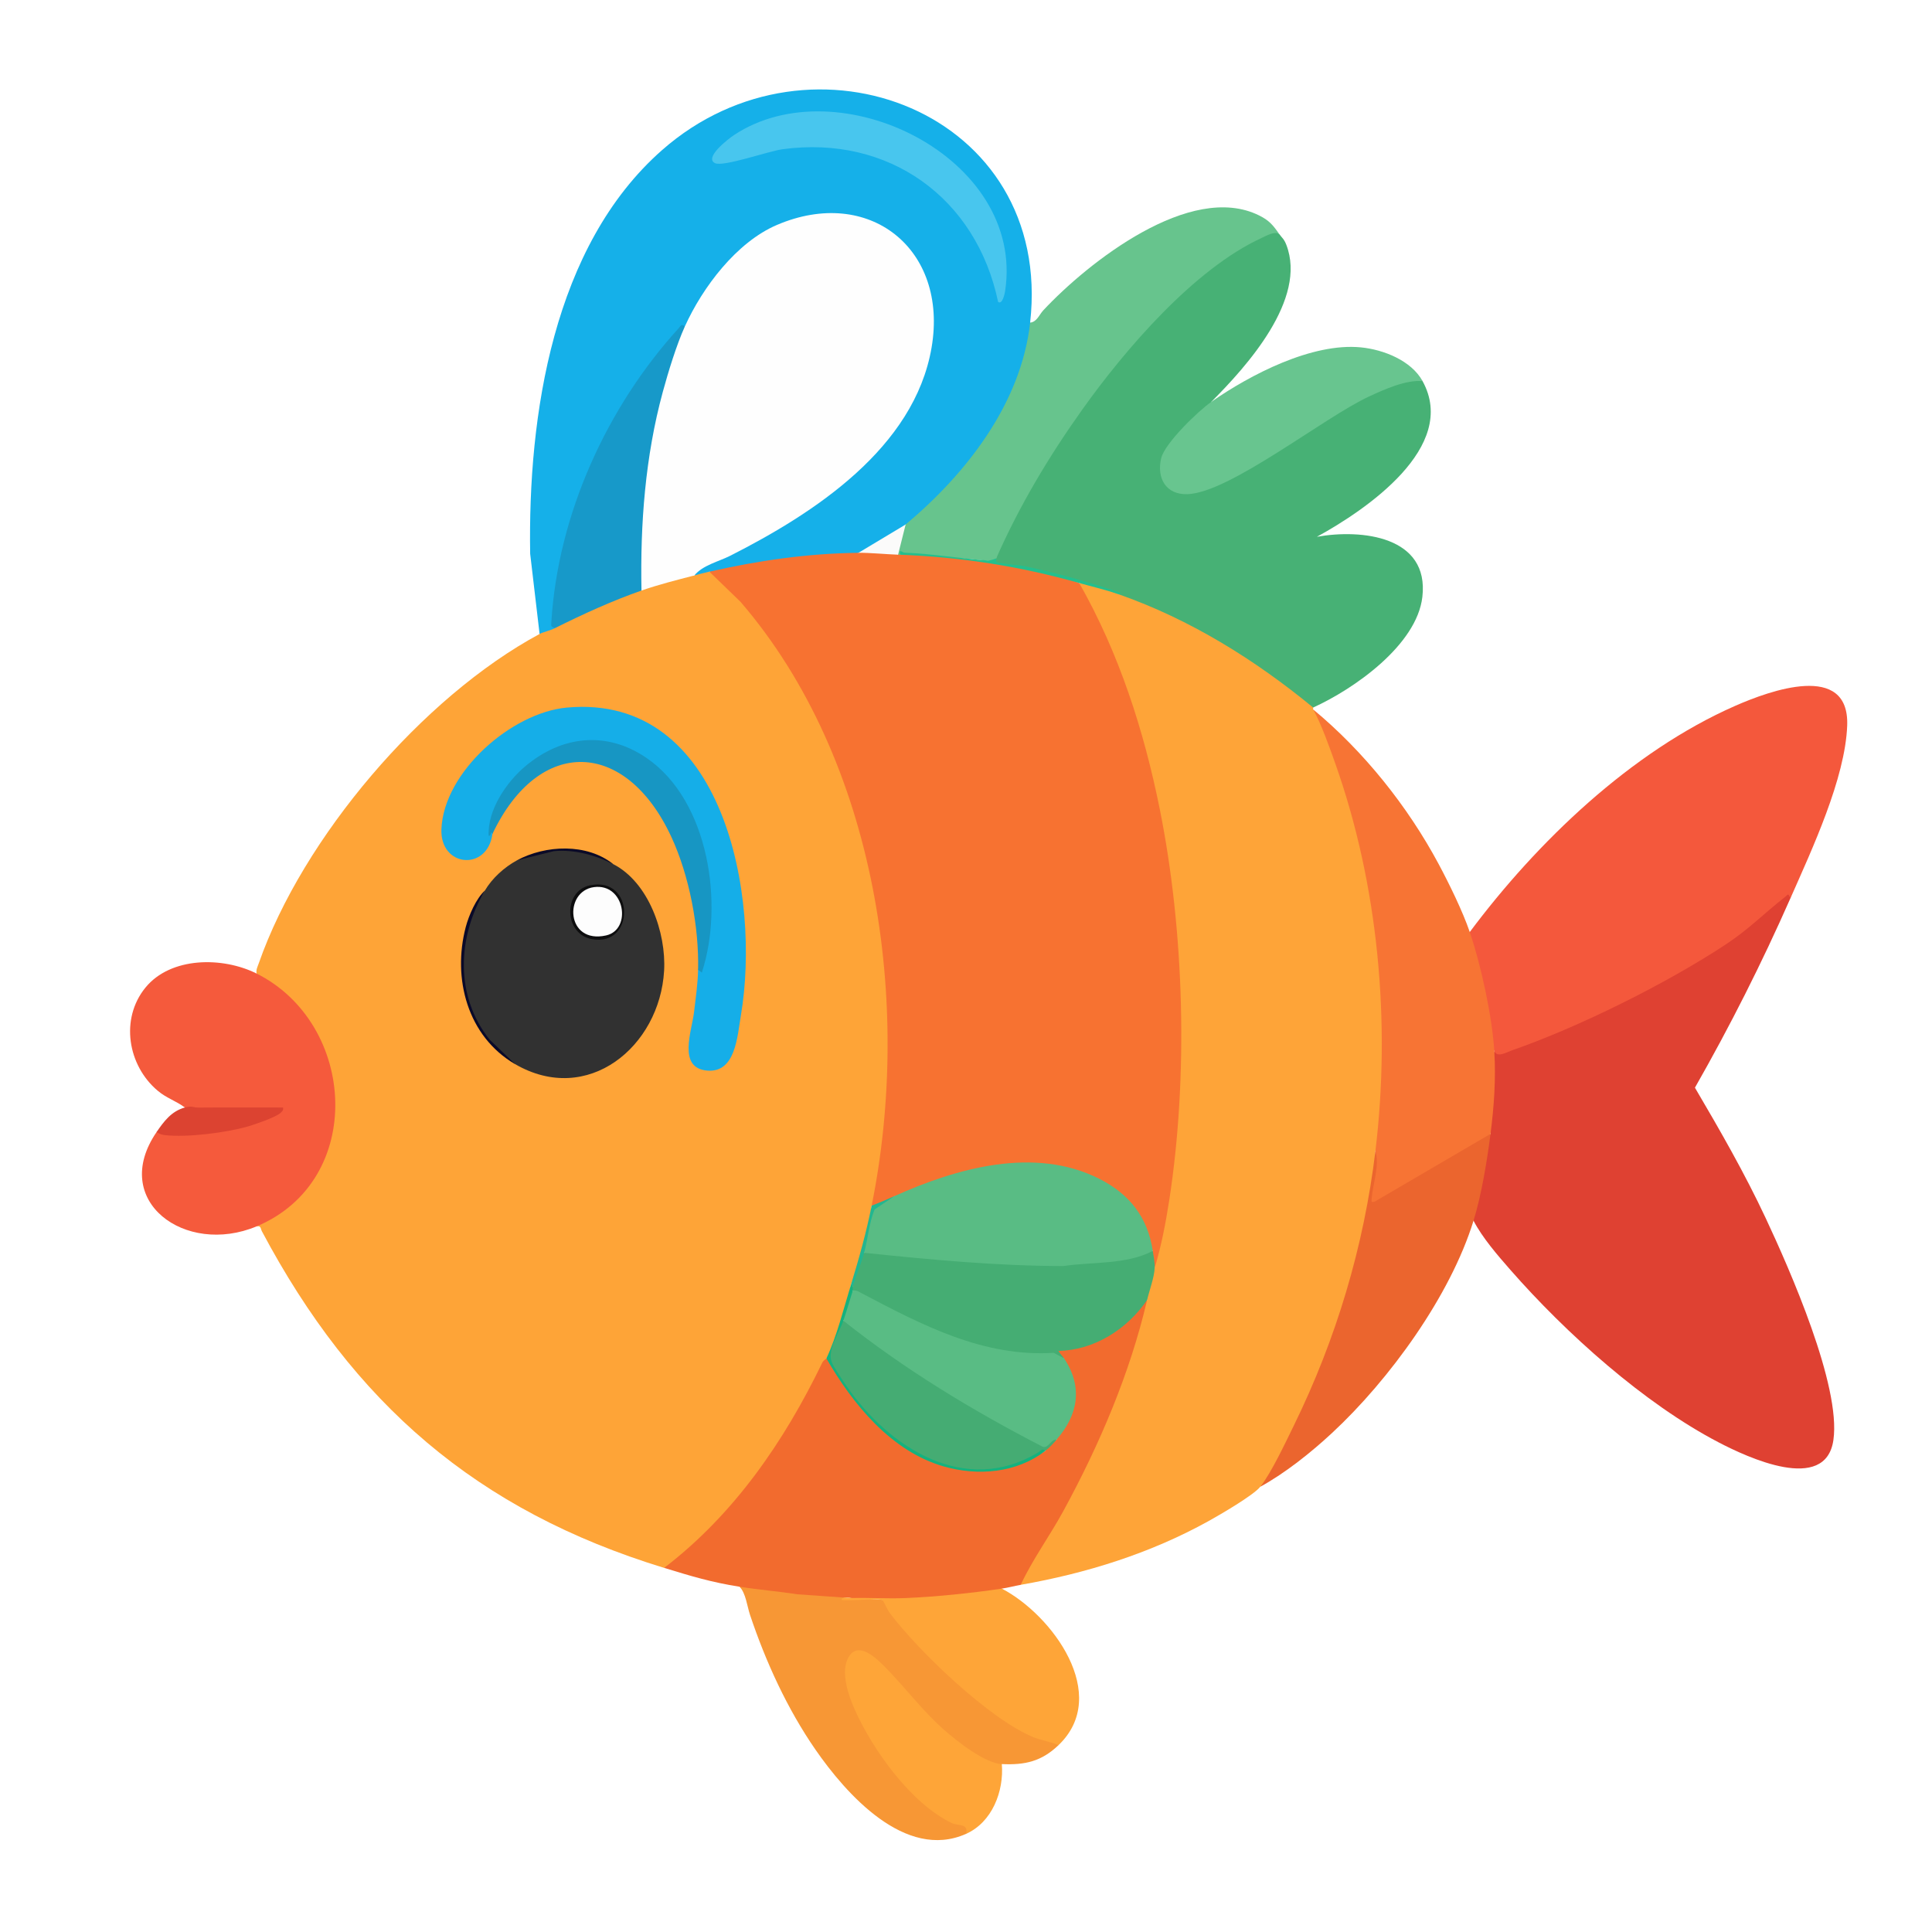
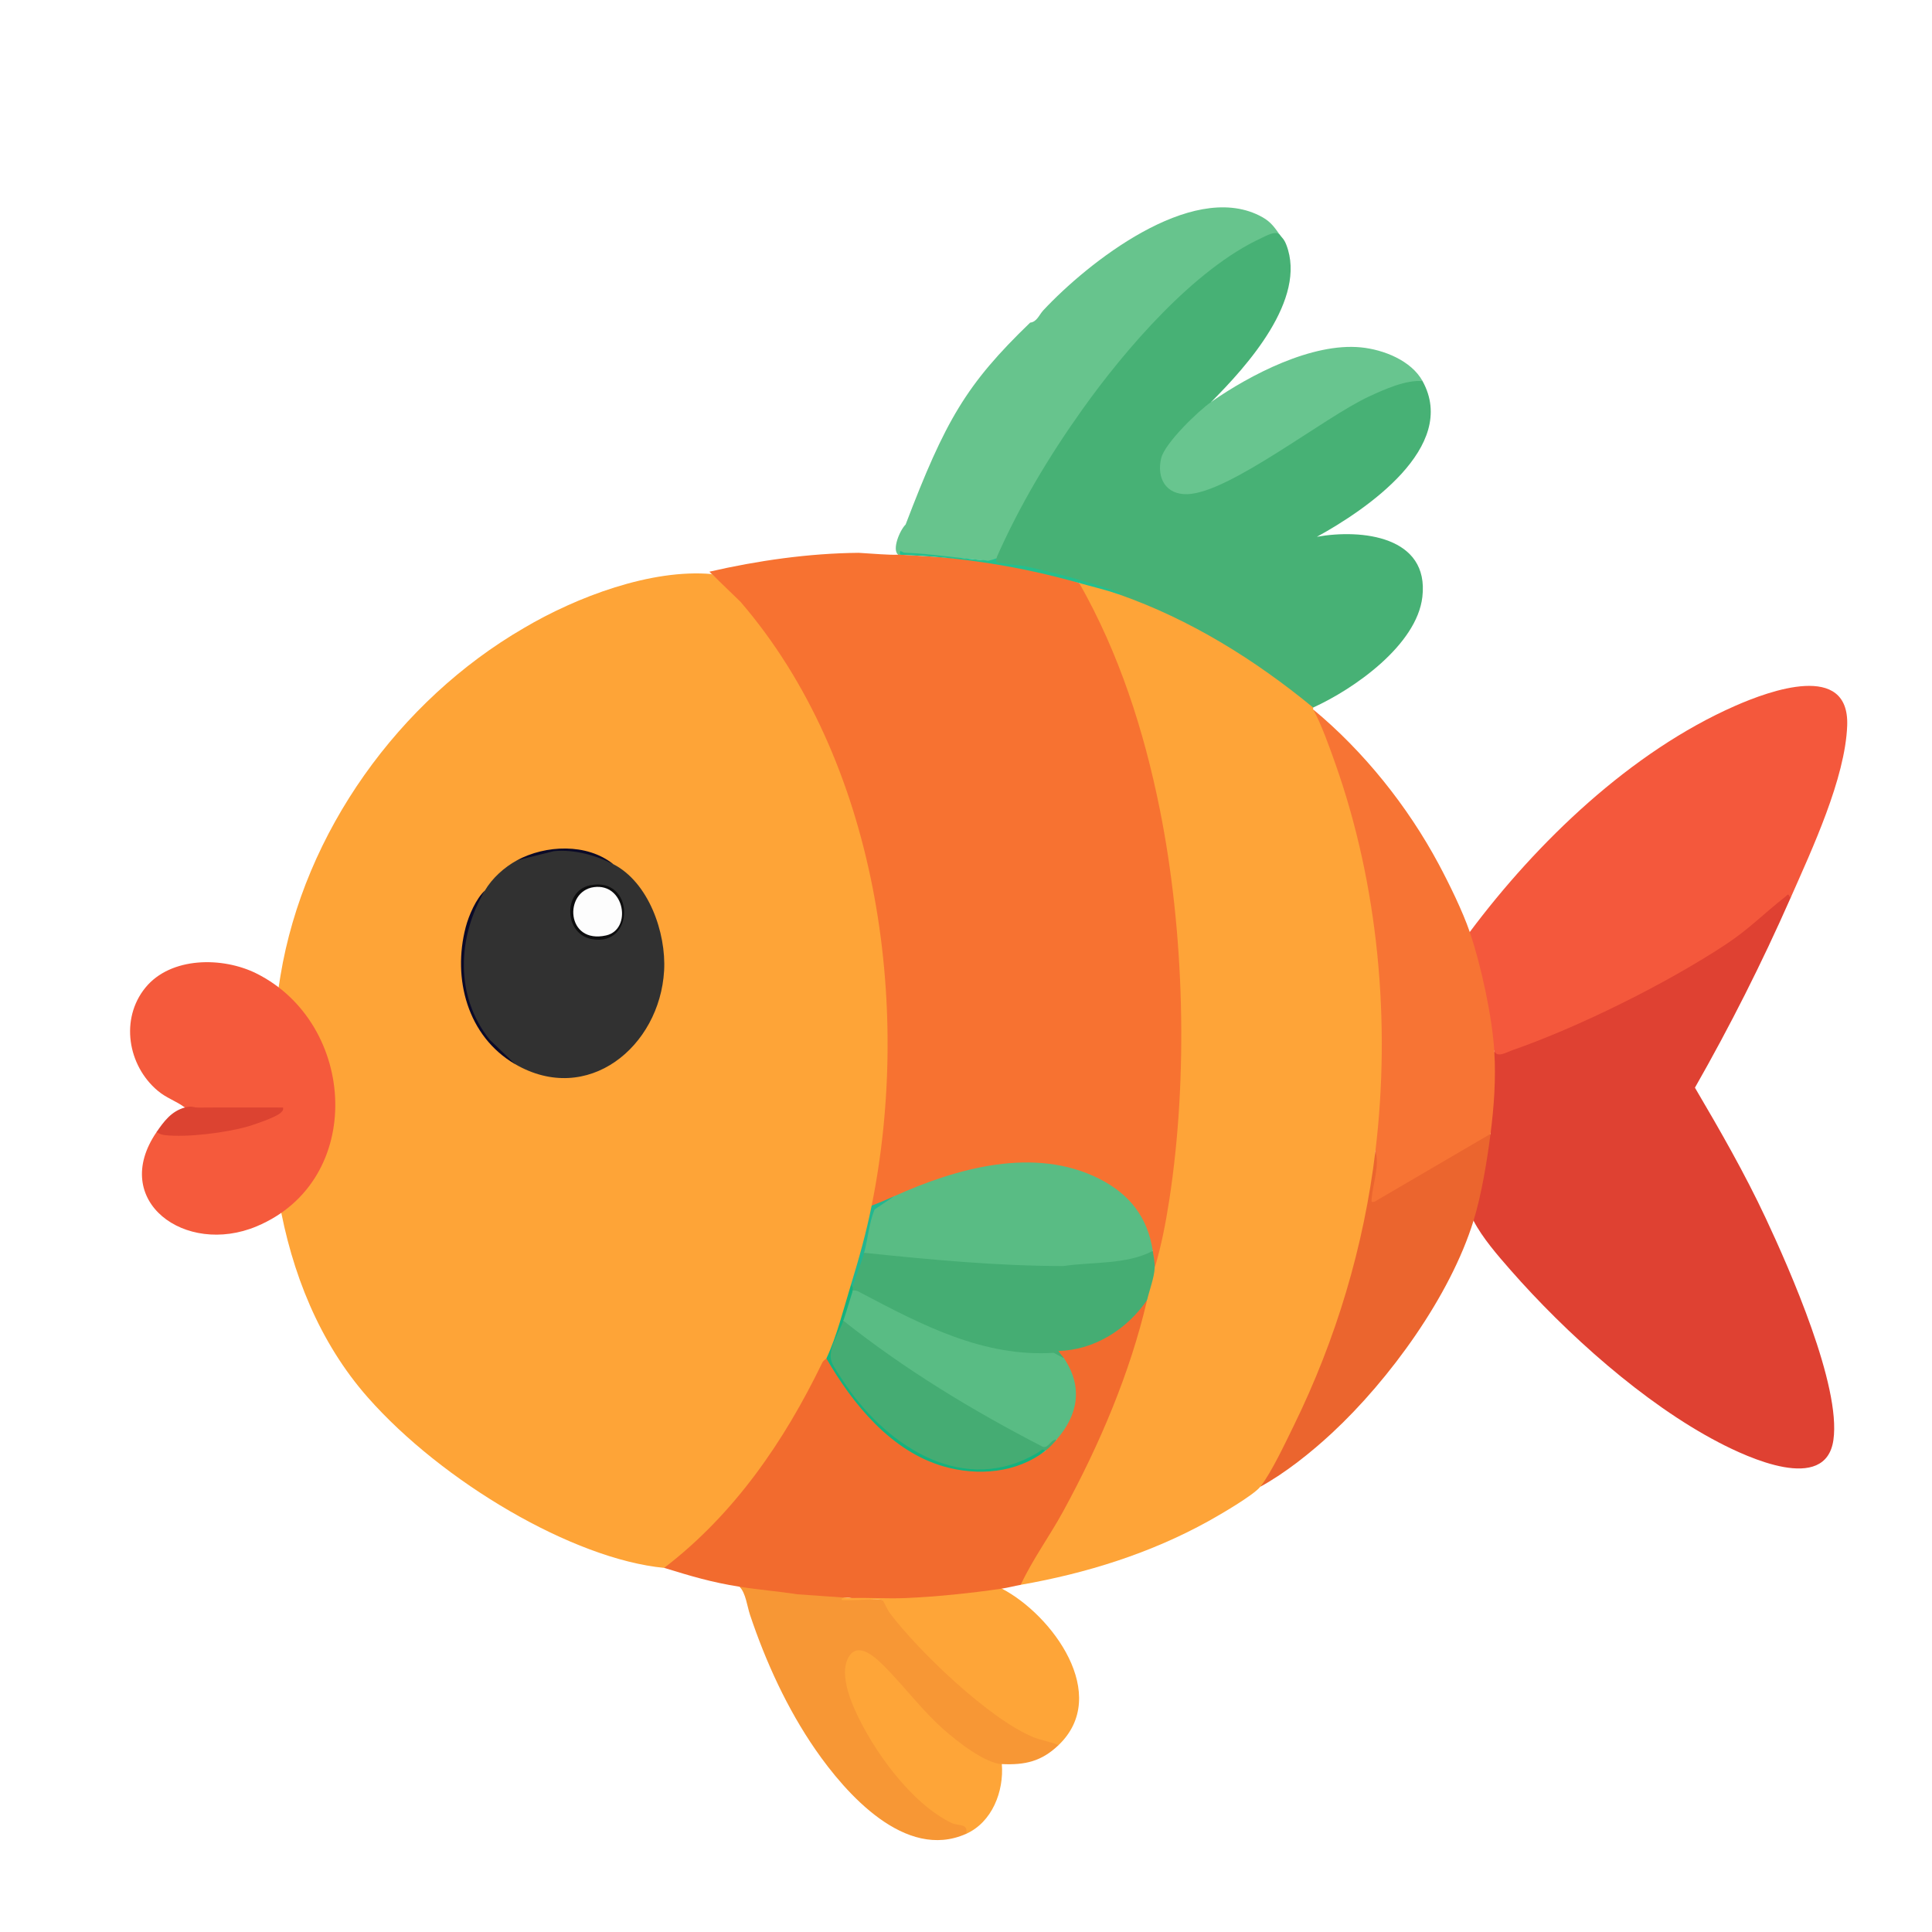
<svg xmlns="http://www.w3.org/2000/svg" id="Layer_1" version="1.1" viewBox="0 0 1024 1024">
  <defs>
    <style>
      .st0 {
        fill: #fea437;
      }

      .st1 {
        fill: #313131;
      }

      .st2 {
        fill: #f77434;
      }

      .st3 {
        fill: #0d0d0e;
      }

      .st4 {
        fill: #67c48d;
      }

      .st5 {
        fill: #68c58f;
      }

      .st6 {
        fill: #0b0a27;
      }

      .st7 {
        fill: #f79735;
      }

      .st8 {
        fill: #25bf8d;
      }

      .st9 {
        fill: #f4583c;
      }

      .st10 {
        fill: #eb652e;
      }

      .st11 {
-         fill: #fbfbfa;
+         fill: #f26b2e;
      }

      .st12 {
-         fill: #f26b2e;
+         fill: #59bc84;
      }

      .st13 {
-         fill: #48c6ee;
+         fill: #47b175;
      }

      .st14 {
-         fill: #59bc84;
+         fill: #f55a3c;
      }

      .st15 {
-         fill: #1799c9;
+         fill: #23b690;
      }

      .st16 {
-         fill: #47b175;
+         fill: #f77231;
      }

      .st17 {
-         fill: #f55a3c;
+         fill: #df4132;
      }

      .st18 {
-         fill: #15aee8;
+         fill: #fea438;
      }

      .st19 {
-         fill: #23b690;
+         fill: #fea538;
      }

      .st20 {
-         fill: #f77231;
+         fill: #45ac73;
      }

      .st21 {
-         fill: #df4132;
+         fill: #15b27e;
      }

      .st22 {
-         fill: #fea438;
+         fill: #0a0928;
      }

      .st23 {
-         fill: #fea538;
+         fill: #dc4331;
      }

      .st24 {
-         fill: #45ac73;
+         fill: #fdfdfd;
      }

      .st25 {
-         fill: #fefefe;
-       }
- 
-       .st26 {
-         fill: #15b27e;
-       }
- 
-       .st27 {
-         fill: #0a0928;
-       }
- 
-       .st28 {
-         fill: #1796c3;
-       }
- 
-       .st29 {
-         fill: #dc4331;
-       }
- 
-       .st30 {
-         fill: #fdfdfd;
-       }
- 
-       .st31 {
-         fill: #15b0e9;
-       }
- 
-       .st32 {
        fill: #45ad73;
      }
    </style>
  </defs>
-   <path class="st0" d="M376,303l3.08.37c85.36,81.3,106.08,216,86.1,329.76-.18,1.03-.71,2-1.25,3.01s-1.22,1.95-1.93,2.87c-1.65,14.15-5.3,28.8-11,42-2.4,11.69-6.41,26.85-11.49,37.78-.24.53-.83.89-1.51,1.22l.56,2.12c-20.13,40.09-45.15,78.11-80.62,106.76-.76.62-1.74.98-2.75,1.34s-2.1.59-3.18.78c-99.32-30.36-164.81-87.33-213.18-178.37-.75-1.4-.4-3.16-2.82-2.63l2.14-3.14c52.36-24.83,47.78-100.91-.36-127.66l-1.78-3.2c-.4-2.03.49-3.57,1.12-5.37,23.29-66.64,86.71-141.14,148.88-174.63.35-3.65,5.49-4.72,8-3,.48-.81.99-1.6,1.6-2.29,3.3-3.73,36.71-18.34,41.63-18.14.93.04,1.85.22,2.77.43,6.94-5.81,19.01-9,28-8,3.1-2.59,5.76-3.26,8-2Z" />
-   <path class="st22" d="M593,315c1.18-.13,2.35-.22,3.52-.16s2.26.15,3.28.51c30.86,10.81,67.48,32.86,92.43,54.02.82.7,1.47,1.6,2.1,2.55s1.17,2.01,1.66,3.08c.15.24-.14.74,0,1,9.63,12.23,15.48,31.1,19.7,46.67,10.34,38.09,16.85,73.33,18.33,112.91.75,20.1,1.51,47.5-2.19,66.9-.51,2.67-1.51,5.16-2.85,7.51-.73,13.4-2.16,26.89-4.62,40.01-8.63,46.08-28.38,92.17-50.12,132.2l-6.26,5.79c-3.48,4.46-21.38,14.87-27.33,18.17-30.88,17.14-64.93,27.75-99.67,33.83-.41-1.53-.42-3.05,0-4.57,25.99-42.62,49.82-87.84,62.58-136.96l4.42-9.47-1.58-1.94,3.48-13.87,2.1-1.19.68-9.86c16.84-81.98,15.28-171.39-4.41-253.11-8.31-34.47-19.69-61.28-34.68-93.04-1.03-2.18-1.34-4.62-1.59-7,7.04.46,14.57,2.99,21,6Z" />
-   <path class="st21" d="M949,476c-15.17,34.39-32.03,67.82-50.65,100.49,13.29,22.58,26.38,45.39,37.51,69.15,12.75,27.21,40,88.93,35.88,117.6s-45.81,9.07-60.76,1.28c-39.66-20.65-81.09-57.94-110.49-91.51-6.84-7.81-14.77-16.95-19.49-26.01l-.97-3.78c3.53-12.81,5.74-25.97,7.54-39.12l2.43-3.1c-1.28-6.98-1.27-14.31.05-22.01-.47-7.75.18-15.08,1.95-21.99,10.19-1.55,21.86-6.65,31.84-11.08,44.04-19.54,87.19-40.52,122.54-73.19,3.19-.78,3.16.48,2.63,3.27Z" />
-   <path class="st31" d="M546,171c.43.72.82,1.45,1.07,2.23s.46,1.47.37,2.14c-5.03,38.61-33.8,77.12-63.09,101.55-.51.42-1.21.62-1.96.8s-1.58.25-2.4.28c-5.44,7.25-16.17,12.93-25,15l-3.27,1.38c-24.2,1.64-48.35,5.03-72.23,9.19l-3.5-.58c-2.77.63-5.28,1.3-8,2-.96-2.18.18-4.02,3.41-5.5,51.91-23.11,123.82-66.99,121.48-132.15-1.09-30.57-23.31-53.68-54.44-52.36-34.68,1.46-58.01,27.02-72.5,56.43l-2.95,1.59c-38.54,41.95-66.18,100.54-69,160-2.61,1.31-6.13,1.99-8,3l-4.99-42.51c-1.21-73.27,12.08-163.11,69.98-214,79.29-69.69,207.57-19.85,195.01,91.51Z" />
-   <path class="st16" d="M678,124c1.52,2.17,2.52,2.51,3.77,5.73,11.17,28.84-20.93,64.43-39.77,83.27l.02,2.46c-7.76,6.61-16.65,14.28-22.17,22.95-10.72,16.83,6.3,27.29,21.81,18.43,23.94-11.99,47.02-25.62,69.24-40.88,12.46-7.18,25.93-14.84,40.49-15.92l2.6,1.97c19.24,34.93-30.19,68.35-56.01,82.5,23.73-4.24,59.65-.3,55.9,31.89-2.97,25.5-36.27,48.82-57.89,58.61-30.74-25.3-65.22-46.77-103-60-20.08-7.76-43.24-13.14-64.66-16.43-2.77-.6-2.92-1.34-.34-2.57.05-2.54.24-5.11,1.18-7.49,12.42-31.28,37.69-67.21,58.74-93.65,23-28.9,52.53-60.22,87.25-73.1l2.82,2.25Z" />
-   <path class="st9" d="M949,476c-1.47-2.83-1.19-1.92-3-.5-10.89,8.5-18.86,16.84-31.08,24.92-31.43,20.78-78.06,43.97-113.67,56.33-2.78.96-7.8,4.1-9.24.25l-2.19-2.58c-1.86-19.38-6.06-38.61-11.84-57.19l1.03-3.24c35.65-47.73,85.43-95.59,140.64-119.86,18.27-8.03,60.61-23.55,59.4,10.4-1,28.01-18.72,65.78-30.04,91.46Z" />
-   <path class="st12" d="M541,840c-3.29.58-6.75,1.52-10,2-1.01.67-2.04,1.3-3.13,1.8s-2.14.96-3.24,1.12c-17.08,2.52-37.63,4.97-54.68,4.21-.72-.03-1.41-.68-2.1-1.49-5.67-.05-11.29-.26-16.85-.63-3.08-.73-4.86-.19-5.34,1.63-16.08-.99-32.41-2.39-48.86-4.9-.84-.13-1.64-.56-2.45-1.02s-1.6-1.07-2.34-1.71c-15.1-2.4-25.65-5.61-40-10,37.1-28.38,63.62-67,83.8-108.74.61-1.26,2.1-2.05,2.2-2.26l1.61.89c21.39,41.76,69.18,76.67,114.39,48.11.91-2.12,2.91-4.12,6-6l-.05-3.05c9.06-10.66,11.25-24.77,3.62-36.88l.42-3.07c-4.53-2.88-5.23-4.87-2.1-5.96,17.34-.9,32.81-10.41,43.04-24.19l3.05-.85c-9.06,38.89-25.38,77.04-44.48,112.02-7.2,13.19-16.2,25.43-22.52,38.98Z" />
-   <path class="st17" d="M136,516c53.16,26.61,58.03,109.7,0,134-37.81,15.83-78.02-13.49-53-50l2.25-1c20.4,2.61,43.42-1.14,61.66-10.26-13.94.38-27.95.37-41.88.3-2.27-.01-5.67-.24-7.03-2.04-4.8-3.57-9.73-4.92-14.52-8.98-15.8-13.37-19.87-37.98-6.45-54.5s41-16.52,58.98-7.52Z" />
-   <path class="st2" d="M779,494c5.95,17.46,11.87,44.68,13,63,.91,14.87-.12,29.38-2,44l-1.65,3.24c-19.7,11.62-39.46,23.15-59.25,34.6-1.58.34-2.79.12-3.25-1.44,1.88-9.08,2.93-18.21,3.16-27.39,8.17-68.03,1.63-140.62-21.25-205.25-2.94-8.32-7.56-21.32-11.75-28.75,26.76,22.15,50.08,51.28,66.52,81.98,5.52,10.31,12.76,25.1,16.48,36.02Z" />
-   <path class="st4" d="M678,124c-2.53-1.6-6.88,1-9.36,2.14-35.8,16.46-72.43,59.23-95.03,90.97-17.6,24.71-33.39,51.07-45.61,78.89l-.15,1.68c-16.97-1.88-33.92-3.11-50.85-3.68-.19.89-.52.85-1,0-3.31-2.8.85-12.85,4-16,32.12-26.92,61.16-64.02,66-107,3.62-.4,4.77-4.17,6.97-6.53,23.66-25.33,78.01-68.26,114.35-50.3,5.43,2.68,7.45,5.21,10.67,9.83Z" />
-   <path class="st7" d="M451,847c5.76.17,12.14.54,19.15,1.12,6.88,12.49,18.22,23.75,28.65,33.72,17.49,16.72,37.48,34.87,61.3,40.62l.9,2.54c-8.98,8.57-17.66,10.57-30,10-1.69,2.23-4.66,2.05-8.89-.55-19.91-11.71-37.17-27.29-51.78-46.75-15.91-19.64-25.26-9.94-18.13,10.83,8.45,24.6,30.16,53.83,53.39,66.04,4.48.66,11.84,2.62,6.41,7.43-32.19,14.32-63.61-21.26-79.81-44.69-14.94-21.6-26.31-46.47-34.65-71.35-1.56-4.67-2.23-11.5-5.54-14.96,10.11,1.61,20.38,2.41,30.5,4l28.5,2Z" />
-   <path class="st10" d="M790,601c-1.84,14.32-4.76,32.28-9,46-12.32,39.91-44.58,84.28-74.99,112.51-11.17,10.37-24.76,21.22-38.01,28.49,5.97-7.64,13.37-23.48,17.86-32.64,22.35-45.66,37.06-94.77,43.14-145.36,2.38,7.79-1.43,17.47-2.02,25.5-.11,1.56-.16,1.72,1.49,1.47l61.53-35.98Z" />
-   <path class="st23" d="M531,842c26.72,13.94,57.92,56.36,30,83-4.23-1.96-8.96-2.47-13.26-4.24-23.34-9.57-60.77-45.43-76.15-65.85-1.18-1.56-3.42-6.54-3.75-6.75-2.09-1.31-18.01.65-21.84-.17-.06-1.81,3.73-.96,4.99-.99,9.79-.26,19.7.43,29.49-.01,16.66-.76,34.03-2.56,50.51-4.99Z" />
-   <path class="st5" d="M754,202c-8.84-.77-20.2,4.36-28.36,8.14-23.91,11.07-73.96,51.12-96.3,51.78-11.43.34-16.36-8.52-13.91-18.99,1.87-8.02,19.8-25.22,26.57-29.93,20.78-14.47,53.46-31.46,79.38-28.88,11.93,1.19,26.6,6.95,32.62,17.88Z" />
-   <path class="st23" d="M512,972c1.42-5.8-3.99-4.02-7.69-5.81-21.47-10.37-41.61-38.54-51.17-59.83-3.37-7.52-7.93-20.35-3.36-28.08,5.22-8.82,14.9.83,19.24,5.2,10.68,10.76,19.81,23.25,31.5,33.5,7.11,6.23,21.61,17.62,30.47,18.03,1.17,14.39-5.12,30.83-19,37Z" />
-   <path class="st29" d="M98,587c3.95-1.07,4.16.08,7.46.04,14.84-.15,29.7.01,44.53-.04.33,1.55-.47,2.1-1.48,3.01-2.35,2.12-13.45,5.98-17,7-11.57,3.34-32.38,5.99-44.2,4.62-1.79-.21-2.84-.7-4.32-1.63,3.85-5.61,7.88-11.08,15-13Z" />
-   <path class="st20" d="M455,293c6.19-2.11,16-3.09,21,1,.33.01.67-.01,1,0,15.37-.16,31.08,1.49,46.34,3.71,16.18,2.35,33.25,5.23,48.66,11.29,21.08,37.07,34.28,78.03,42.69,119.81,13.06,64.91,15.17,141.92,5.02,207.4-1.87,12.03-4.18,24.18-7.71,35.79-2.82-1.09-3.64-7.41-1-9l-2.46-2.45c-15.3-56.82-89.41-46.24-130.81-26.01l-3.73-.53c-4.02,2.94-8.02,4.61-12,5,21.58-106.73,2.98-235.81-69.49-320.01l-16.51-15.99c25.7-5.9,52.57-9.75,79-10Z" />
-   <path class="st25" d="M368,305c-9.29,2.41-18.96,4.85-28,8-.53-1.08-1.03-2.17-1.39-3.3s-.69-2.22-.7-3.32c-.28-23.33,1.27-46.76,5.06-69.78,1.96-11.93,10.65-53.64,18.44-62.95.32-.39.92-.55,1.59-.65,9.38-20.75,27.38-44.62,48.74-53.76,48.87-20.92,90.99,12.73,82.01,65.01-9.14,53.21-62.31,87.81-106.7,110.3-6.15,3.12-14.58,4.98-19.04,10.46Z" />
+   <path class="st0" d="M389.96,315.01c61.04,21.16,66,80.97,80.06,144.97,19.79,88.59,9.99,203.43-34.35,282.39-28.81,51.5-25.01,93.21-83.66,88.64-48.25-4.63-117.67-45.63-157.07-90.35-51.24-58.16-59.12-147.27-46.3-223.41,12.55-76.32,63.04-146.05,128.9-184.3,28.07-16.64,67.8-31.56,99.77-28.67l12.64,10.72Z" />
+   <path class="st18" d="M593,315c1.18-.13,2.35-.22,3.52-.16s2.26.15,3.28.51c30.86,10.81,67.48,32.86,92.43,54.02.82.7,1.47,1.6,2.1,2.55s1.17,2.01,1.66,3.08c.15.24-.14.74,0,1,9.63,12.23,15.48,31.1,19.7,46.67,10.34,38.09,16.85,73.33,18.33,112.91.75,20.1,1.51,47.5-2.19,66.9-.51,2.67-1.51,5.16-2.85,7.51-.73,13.4-2.16,26.89-4.62,40.01-8.63,46.08-28.38,92.17-50.12,132.2l-6.26,5.79c-3.48,4.46-21.38,14.87-27.33,18.17-30.88,17.14-64.93,27.75-99.67,33.83-.41-1.53-.42-3.05,0-4.57,25.99-42.62,49.82-87.84,62.58-136.96l4.42-9.47-1.58-1.94,3.48-13.87,2.1-1.19.68-9.86c16.84-81.98,15.28-171.39-4.41-253.11-8.31-34.47-19.69-61.28-34.68-93.04-1.03-2.18-1.34-4.62-1.59-7,7.04.46,14.57,2.99,21,6l.02.02Z" />
+   <path class="st17" d="M949,476c-15.17,34.39-32.03,67.82-50.65,100.49,13.29,22.58,26.38,45.39,37.51,69.15,12.75,27.21,40,88.93,35.88,117.6s-45.81,9.07-60.76,1.28c-39.66-20.65-81.09-57.94-110.49-91.51-6.84-7.81-14.77-16.95-19.49-26.01l-.97-3.78c3.53-12.81,5.74-25.97,7.54-39.12l2.43-3.1c-1.28-6.98-1.27-14.31.05-22.01-.47-7.75.18-15.08,1.95-21.99,10.19-1.55,21.86-6.65,31.84-11.08,44.04-19.54,87.19-40.52,122.54-73.19,3.19-.78,3.16.48,2.63,3.27h-.01Z" />
+   <path class="st13" d="M678,124c1.52,2.17,2.52,2.51,3.77,5.73,11.17,28.84-20.93,64.43-39.77,83.27l.02,2.46c-7.76,6.61-16.65,14.28-22.17,22.95-10.72,16.83,6.3,27.29,21.81,18.43,23.94-11.99,47.02-25.62,69.24-40.88,12.46-7.18,25.93-14.84,40.49-15.92l2.6,1.97c19.24,34.93-30.19,68.35-56.01,82.5,23.73-4.24,59.65-.3,55.9,31.89-2.97,25.5-36.27,48.82-57.89,58.61-30.74-25.3-65.22-46.77-103-60-20.08-7.76-43.24-13.14-64.66-16.43-2.77-.6-2.92-1.34-.34-2.57.05-2.54.24-5.11,1.18-7.49,12.42-31.28,37.69-67.21,58.74-93.65,23-28.9,52.53-60.22,87.25-73.1l2.82,2.25.02-.02Z" />
+   <path class="st9" d="M949,476c-1.47-2.83-1.19-1.92-3-.5-10.89,8.5-18.86,16.84-31.08,24.92-31.43,20.78-78.06,43.97-113.67,56.33-2.78.96-7.8,4.1-9.24.25l-2.19-2.58c-1.86-19.38-6.06-38.61-11.84-57.19l1.03-3.24c35.65-47.73,85.43-95.59,140.64-119.86,18.27-8.03,60.61-23.55,59.4,10.4-1,28.01-18.72,65.78-30.04,91.46h-.01Z" />
+   <path class="st11" d="M541,840c-3.29.58-6.75,1.52-10,2-1.01.67-2.04,1.3-3.13,1.8s-2.14.96-3.24,1.12c-17.08,2.52-37.63,4.97-54.68,4.21-.72-.03-1.41-.68-2.1-1.49-5.67-.05-11.29-.26-16.85-.63-3.08-.73-4.86-.19-5.34,1.63-16.08-.99-32.41-2.39-48.86-4.9-.84-.13-1.64-.56-2.45-1.02s-1.6-1.07-2.34-1.71c-15.1-2.4-25.65-5.61-40-10,37.1-28.38,63.62-67,83.8-108.74.61-1.26,2.1-2.05,2.2-2.26l1.61.89c21.39,41.76,69.18,76.67,114.39,48.11.91-2.12,2.91-4.12,6-6l-.05-3.05c9.06-10.66,11.25-24.77,3.62-36.88l.42-3.07c-4.53-2.88-5.23-4.87-2.1-5.96,17.34-.9,32.81-10.41,43.04-24.19l3.05-.85c-9.06,38.89-25.38,77.04-44.48,112.02-7.2,13.19-16.2,25.43-22.52,38.98h.01Z" />
+   <path class="st14" d="M136,516c53.16,26.61,58.03,109.7,0,134-37.81,15.83-78.02-13.49-53-50l2.25-1c20.4,2.61,43.42-1.14,61.66-10.26-13.94.38-27.95.37-41.88.3-2.27-.01-5.67-.24-7.03-2.04-4.8-3.57-9.73-4.92-14.52-8.98-15.8-13.37-19.87-37.98-6.45-54.5s41-16.52,58.98-7.52h0Z" />
+   <path class="st2" d="M779,494c5.95,17.46,11.87,44.68,13,63,.91,14.87-.12,29.38-2,44l-1.65,3.24c-19.7,11.62-39.46,23.15-59.25,34.6-1.58.34-2.79.12-3.25-1.44,1.88-9.08,2.93-18.21,3.16-27.39,8.17-68.03,1.63-140.62-21.25-205.25-2.94-8.32-7.56-21.32-11.75-28.75,26.76,22.15,50.08,51.28,66.52,81.98,5.52,10.31,12.76,25.1,16.48,36.02h0Z" />
+   <path class="st4" d="M678,124c-2.53-1.6-6.88,1-9.36,2.14-35.8,16.46-72.43,59.23-95.03,90.97-17.6,24.71-33.39,51.07-45.61,78.89l-.15,1.68c-16.97-1.88-33.92-3.11-50.85-3.68-.19.89-.52.85-1,0-3.31-2.8.85-12.85,4-16,21.05-55.11,32-74.21,66-107,3.62-.4,4.77-4.17,6.97-6.53,23.66-25.33,78.01-68.26,114.35-50.3,5.43,2.68,7.45,5.21,10.67,9.83h.01Z" />
+   <path class="st7" d="M451,847c5.76.17,12.14.54,19.15,1.12,6.88,12.49,18.22,23.75,28.65,33.72,17.49,16.72,37.48,34.87,61.3,40.62l.9,2.54c-8.98,8.57-17.66,10.57-30,10-1.69,2.23-4.66,2.05-8.89-.55-19.91-11.71-37.17-27.29-51.78-46.75-15.91-19.64-25.26-9.94-18.13,10.83,8.45,24.6,30.16,53.83,53.39,66.04,4.48.66,11.84,2.62,6.41,7.43-32.19,14.32-63.61-21.26-79.81-44.69-14.94-21.6-26.31-46.47-34.65-71.35-1.56-4.67-2.23-11.5-5.54-14.96,10.11,1.61,20.38,2.41,30.5,4l28.5,2h0Z" />
+   <path class="st10" d="M790,601c-1.84,14.32-4.76,32.28-9,46-12.32,39.91-44.58,84.28-74.99,112.51-11.17,10.37-24.76,21.22-38.01,28.49,5.97-7.64,13.37-23.48,17.86-32.64,22.35-45.66,37.06-94.77,43.14-145.36,2.38,7.79-1.43,17.47-2.02,25.5-.11,1.56-.16,1.72,1.49,1.47l61.53-35.98h0Z" />
+   <path class="st19" d="M531,842c26.72,13.94,57.92,56.36,30,83-4.23-1.96-8.96-2.47-13.26-4.24-23.34-9.57-60.77-45.43-76.15-65.85-1.18-1.56-3.42-6.54-3.75-6.75-2.09-1.31-18.01.65-21.84-.17-.06-1.81,3.73-.96,4.99-.99,9.79-.26,19.7.43,29.49-.01,16.66-.76,34.03-2.56,50.51-4.99h.01Z" />
+   <path class="st5" d="M754,202c-8.84-.77-20.2,4.36-28.36,8.14-23.91,11.07-73.96,51.12-96.3,51.78-11.43.34-16.36-8.52-13.91-18.99,1.87-8.02,19.8-25.22,26.57-29.93,20.78-14.47,53.46-31.46,79.38-28.88,11.93,1.19,26.6,6.95,32.62,17.88h0Z" />
+   <path class="st19" d="M512,972c1.42-5.8-3.99-4.02-7.69-5.81-21.47-10.37-41.61-38.54-51.17-59.83-3.37-7.52-7.93-20.35-3.36-28.08,5.22-8.82,14.9.83,19.24,5.2,10.68,10.76,19.81,23.25,31.5,33.5,7.11,6.23,21.61,17.62,30.47,18.03,1.17,14.39-5.12,30.83-19,37h.01Z" />
+   <path class="st23" d="M98,587c3.95-1.07,4.16.08,7.46.04,14.84-.15,29.7.01,44.53-.04.33,1.55-.47,2.1-1.48,3.01-2.35,2.12-13.45,5.98-17,7-11.57,3.34-32.38,5.99-44.2,4.62-1.79-.21-2.84-.7-4.32-1.63,3.85-5.61,7.88-11.08,15-13h.01Z" />
+   <path class="st16" d="M455,293c8.66.5,16.17,1.23,21,1,.33.01,1,0,1,0,0,0,31.08,1.49,46.34,3.71,16.18,2.35,33.25,5.23,48.66,11.29,21.08,37.07,34.28,78.03,42.69,119.81,13.06,64.91,15.17,141.92,5.02,207.4-1.87,12.03-4.18,24.18-7.71,35.79-2.82-1.09-3.64-7.41-1-9l-2.46-2.45c-15.3-56.82-89.41-46.24-130.81-26.01l-3.73-.53c-4.02,2.94-8.02,4.61-12,5,21.58-106.73,2.98-235.81-69.49-320.01l-16.51-15.99c25.7-5.9,52.57-9.75,79-10h0Z" />
  <path class="st1" d="M325,458c18.77,9.57,28.14,36.35,26.99,56.49-2.3,40.26-40.51,71.87-78.99,49.51-30.24-20.05-36.58-62.23-16-92,3.84-6.49,10.2-12.3,17-16,16.6-6.87,35.06-8.49,51,2Z" />
-   <path class="st18" d="M370,514c5.54-14.97,6.21-33.45,4.07-49.59-3.93-29.62-19.9-62.92-51.78-69.32-28.17-5.65-59.62,18.96-61.29,46.91-2.68,19.96-27.85,17.68-27.04-2.53,1.22-30.28,37.16-61.81,66.56-64.45,83.64-7.52,102.73,100.75,92.17,163.17-1.94,11.47-2.9,30.49-17.84,29.25-15.89-1.32-8.15-21.03-6.98-31.08.86-7.43,1.97-14.87,2.14-22.36Z" />
-   <path class="st15" d="M363,173c-4.49,9.93-8.82,24.14-11.72,34.78-9.29,34.15-11.98,69.88-11.28,105.22-15.36,5.36-31.46,12.69-46,20-2.04-1.14-1.92-.93-1.78-3.15,3.44-57.09,29.43-114.01,67.38-155.77,1.16-1.28,1.44-2.69,3.41-1.08Z" />
-   <path class="st28" d="M261,442c-1.59-2.29-.14,1.2-1.99.99-.72-13.52,9.34-28.44,19.52-36.96,19.32-16.17,43.03-18.78,64.2-4.26,33.16,22.73,41.03,77.67,29.26,113.72l-1.99-1.48c.53-22.61-4.63-49.81-14.14-70.36-24.01-51.9-70.19-53.62-94.86-1.64Z" />
-   <path class="st26" d="M452,682c2.63.14,2.5,1.13,0,2,1.49,5.43-.62,12.44-5,16l1.28,1.67c-8.77,15.92-6.83,21.57,4.44,35.15,25.71,30.97,58.83,54.05,98.34,30.29,2.48.16,3.46.79,2.94,1.89-15.21,11.77-35.69,13.43-53.76,8.26-27.89-7.99-48.31-33.09-62.24-57.26,5.58-11.86,9.14-26.41,13-39,.86-1.22,1.19-.89,1,1Z" />
-   <path class="st27" d="M273,564c-25.21-14.65-33.33-45.37-26.15-72.65,1.62-6.16,5.49-15.09,10.15-19.35-14.61,24.68-15.96,55.89,2.49,79.01l13.51,12.99Z" />
-   <path class="st19" d="M474,634l.41,2.14-9.31,6.06c-1.87,6.57-3.4,13.23-4.58,19.99l-2.52,1.81c1.79,5.35-1.61,14.44-6,18l-1-1c4.36-14.22,8.04-27.36,11-42,4.02-1.49,8.1-3.24,12-5Z" />
+   <path class="st21" d="M452,682c2.63.14,2.5,1.13,0,2,1.49,5.43-.62,12.44-5,16l1.28,1.67c-8.77,15.92-6.83,21.57,4.44,35.15,25.71,30.97,58.83,54.05,98.34,30.29,2.48.16,3.46.79,2.94,1.89-15.21,11.77-35.69,13.43-53.76,8.26-27.89-7.99-48.31-33.09-62.24-57.26,5.58-11.86,9.14-26.41,13-39,.86-1.22,1.19-.89,1,1Z" />
+   <path class="st22" d="M273,564c-25.21-14.65-33.33-45.37-26.15-72.65,1.62-6.16,5.49-15.09,10.15-19.35-14.61,24.68-15.96,55.89,2.49,79.01l13.51,12.99Z" />
+   <path class="st15" d="M474,634l.41,2.14-9.31,6.06c-1.87,6.57-3.4,13.23-4.58,19.99l-2.52,1.81c1.79,5.35-1.61,14.44-6,18l-1-1c4.36-14.22,8.04-27.36,11-42,4.02-1.49,8.1-3.24,12-5h0Z" />
  <path class="st6" d="M325,458c-9.37-4.77-20.78-7.89-31.38-6.88l-19.62,4.88c15.1-8.21,37.12-9.17,51,2Z" />
-   <path class="st32" d="M612,672c-.19,5.01-2.81,11.89-4,17-10.51,15.46-28.04,26.66-47,27.01.79,1.48,2.05,2.57,3,3.99-1.33,1.62-3.28,1.26-5.86-1.06-37.1,2.18-73.45-15.38-105.02-32.96l-1.12-1.98c.17-.54-.17-1.45,0-2,1.81-5.92,4.36-12.02,6-18l4.71-.85c33.53,2.74,67.04,5.14,100.73,5.9,13.4.3,31.82-2.69,44.56-6.8l3,.75c.43,2.86,1.11,6.18,1,9Z" />
-   <path class="st8" d="M528,296c.08.06-.42,1.69.67,2,4.01,1.12,10.95,1.3,15.54,2.3,15.62,3.39,31.89,7.9,47.03,12.98.67.22,4.27.76,1.76,1.73-6.72-2.35-14.12-4.06-21-6-31.53-8.91-62.17-13.69-95-15-.34-3.54.84-1.15,2.57-1.08,15.44.63,29.13,3.14,43.99,4.13,1.82.12,4.26-1.19,4.44-1.05Z" />
-   <path class="st13" d="M529.01,160c-11.51-55.1-58.02-88.65-114.39-80.88-7.33,1.01-31.22,9.44-35.61,7.37-6.06-2.86,7.07-12.95,10.06-14.92,55.3-36.62,154.4,11.79,143.67,82.67-.17,1.12-1.41,7.5-3.72,5.76Z" />
-   <path class="st11" d="M480,278l-4,16c-6.66-.24-14.71-1.06-21-1l25-15Z" />
-   <path class="st14" d="M564,720c10.07,15.06,7.47,29.95-4,43-3.62,4.39-7.62,5.6-11.99,3.65-33.28-17.4-65.61-36.84-95.42-59.76-1.13-.87-2.07-2.01-3.01-3.17s-1.78-2.43-2.57-3.72c1.75-5.21,3.36-10.74,5-16,2.07-.27,3.28.71,4.92,1.57,31.74,16.67,64.19,33.82,101.56,31.45l5.52,2.98Z" />
-   <path class="st24" d="M560,763c-2.17,2.47-3.28,3.89-6,6-1.51-1.62-2.46.03-3.7.77-38.7,23.46-78.99-2.39-101.53-35.05-1.91-2.76-7.09-10.33-8.01-13-2.28-6.59,4.15-15.5,6.24-21.73,32.66,25.94,68.61,47.74,105.74,66.86,3.12.78,4-3.88,7.26-3.86Z" />
-   <path class="st14" d="M611,663c-13.96,7.39-31.96,5.71-47.46,8.04-35.33-.08-70.49-3.38-105.54-7.04,2.07-7.53,2.58-15.62,5.55-22.95l10.45-7.05c32.92-14.84,74.34-26.6,108.69-9.19,16,8.11,25.6,20.33,28.31,38.19Z" />
+   <path class="st25" d="M612,672c-.19,5.01-2.81,11.89-4,17-10.51,15.46-28.04,26.66-47,27.01.79,1.48,2.05,2.57,3,3.99-1.33,1.62-3.28,1.26-5.86-1.06-37.1,2.18-73.45-15.38-105.02-32.96l-1.12-1.98c.17-.54-.17-1.45,0-2,1.81-5.92,4.36-12.02,6-18l4.71-.85c33.53,2.74,67.04,5.14,100.73,5.9,13.4.3,31.82-2.69,44.56-6.8l3,.75c.43,2.86,1.11,6.18,1,9h0Z" />
+   <path class="st8" d="M528,296c.08.06-.42,1.69.67,2,4.01,1.12,10.95,1.3,15.54,2.3,15.62,3.39,31.89,7.9,47.03,12.98.67.22,4.27.76,1.76,1.73-6.72-2.35-14.12-4.06-21-6-31.53-8.91-62.17-13.69-95-15-.34-3.54.84-1.15,2.57-1.08,15.44.63,29.13,3.14,43.99,4.13,1.82.12,4.26-1.19,4.44-1.05h0Z" />
+   <path class="st12" d="M564,720c10.07,15.06,7.47,29.95-4,43-3.62,4.39-7.62,5.6-11.99,3.65-33.28-17.4-65.61-36.84-95.42-59.76-1.13-.87-2.07-2.01-3.01-3.17s-1.78-2.43-2.57-3.72c1.75-5.21,3.36-10.74,5-16,2.07-.27,3.28.71,4.92,1.57,31.74,16.67,64.19,33.82,101.56,31.45l5.52,2.98h-.01Z" />
+   <path class="st20" d="M560,763c-2.17,2.47-3.28,3.89-6,6-1.51-1.62-2.46.03-3.7.77-38.7,23.46-78.99-2.39-101.53-35.05-1.91-2.76-7.09-10.33-8.01-13-2.28-6.59,4.15-15.5,6.24-21.73,32.66,25.94,68.61,47.74,105.74,66.86,3.12.78,4-3.88,7.26-3.86h0Z" />
+   <path class="st12" d="M611,663c-13.96,7.39-31.96,5.71-47.46,8.04-35.33-.08-70.49-3.38-105.54-7.04,2.07-7.53,2.58-15.62,5.55-22.95l10.45-7.05c32.92-14.84,74.34-26.6,108.69-9.19,16,8.11,25.6,20.33,28.31,38.19h0Z" />
  <path class="st3" d="M312.73,469.23c23.79-4.95,24.09,32.73,1,28.53-14.96-2.72-15.36-25.55-1-28.53Z" />
-   <path class="st30" d="M314.77,470.2c16.43-2.25,20.32,22.46,6.52,25.59-21.33,4.83-22.6-23.39-6.52-25.59Z" />
+   <path class="st24" d="M314.77,470.2c16.43-2.25,20.32,22.46,6.52,25.59-21.33,4.83-22.6-23.39-6.52-25.59Z" />
</svg>
